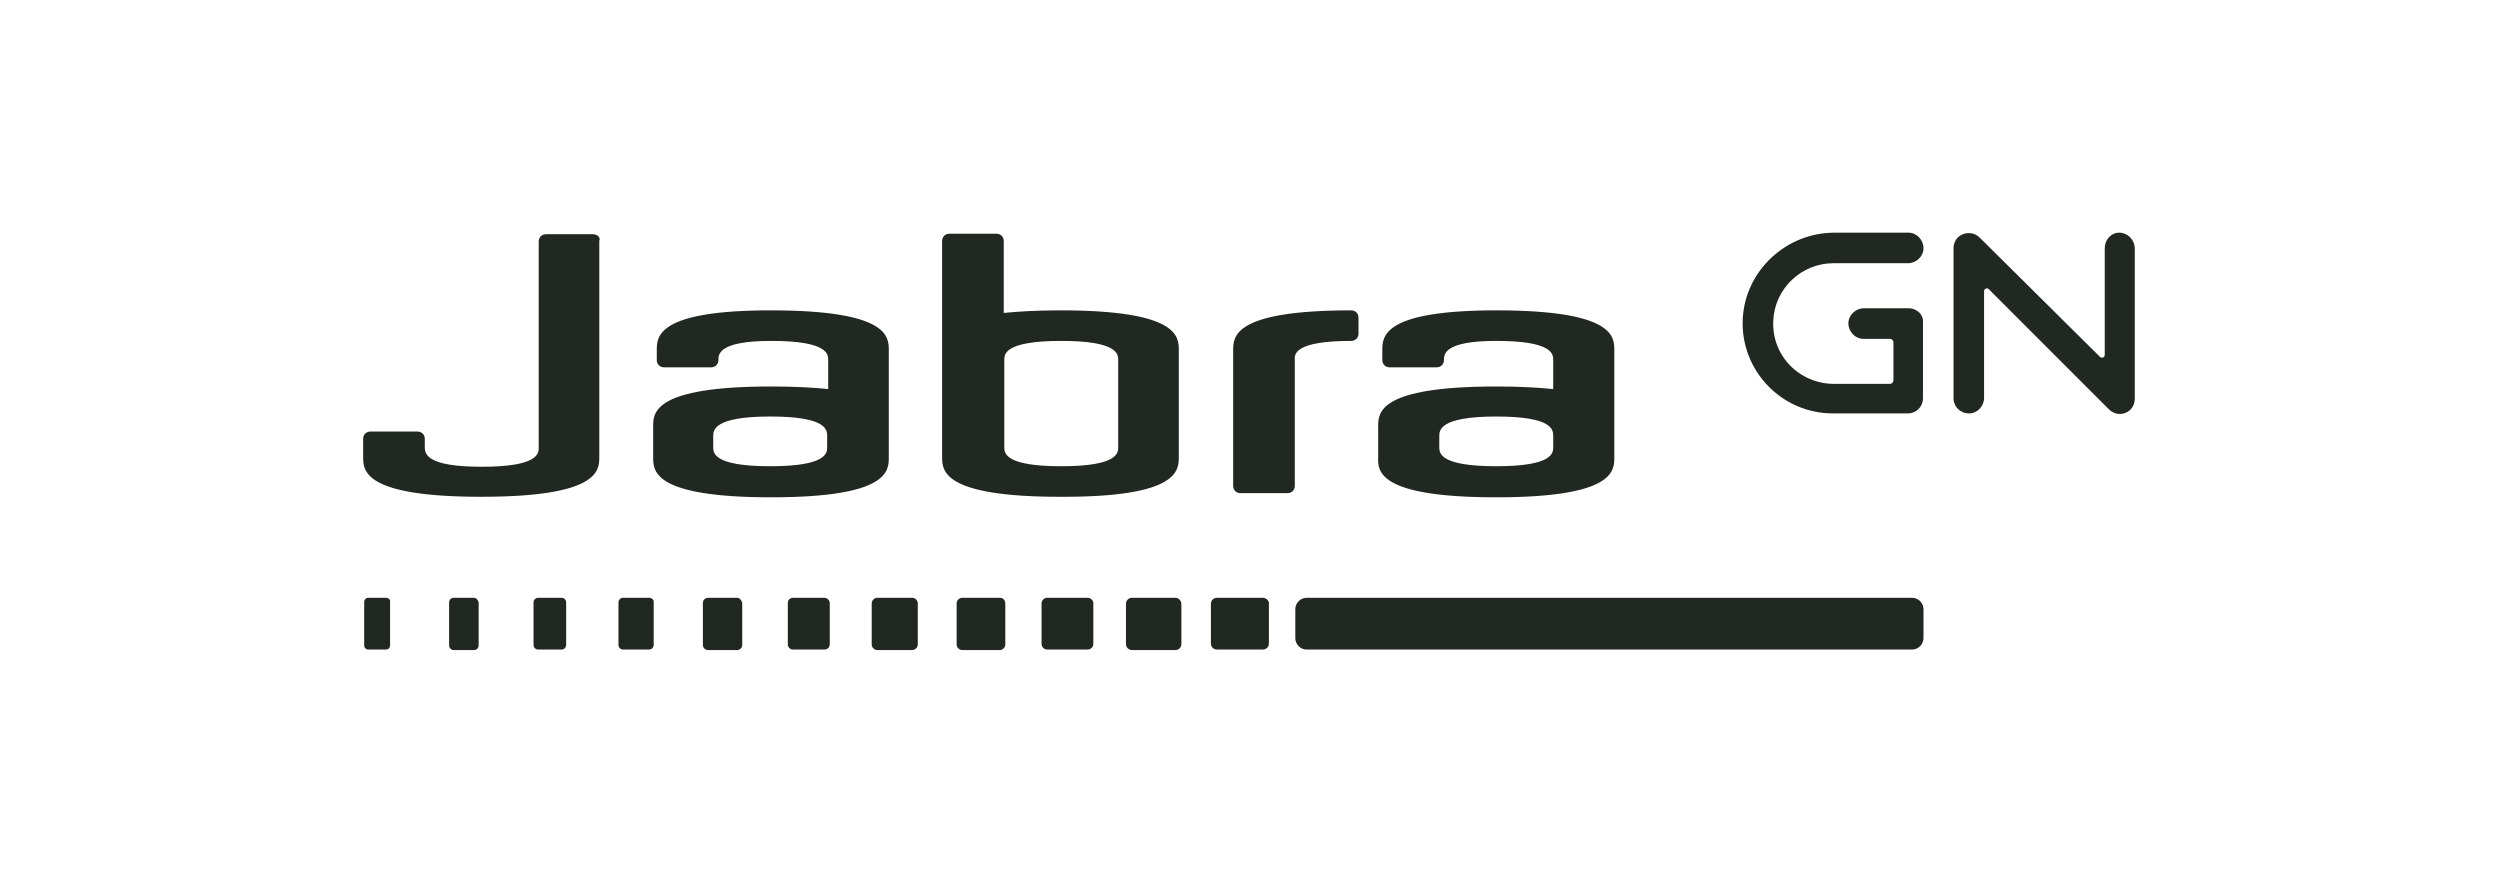
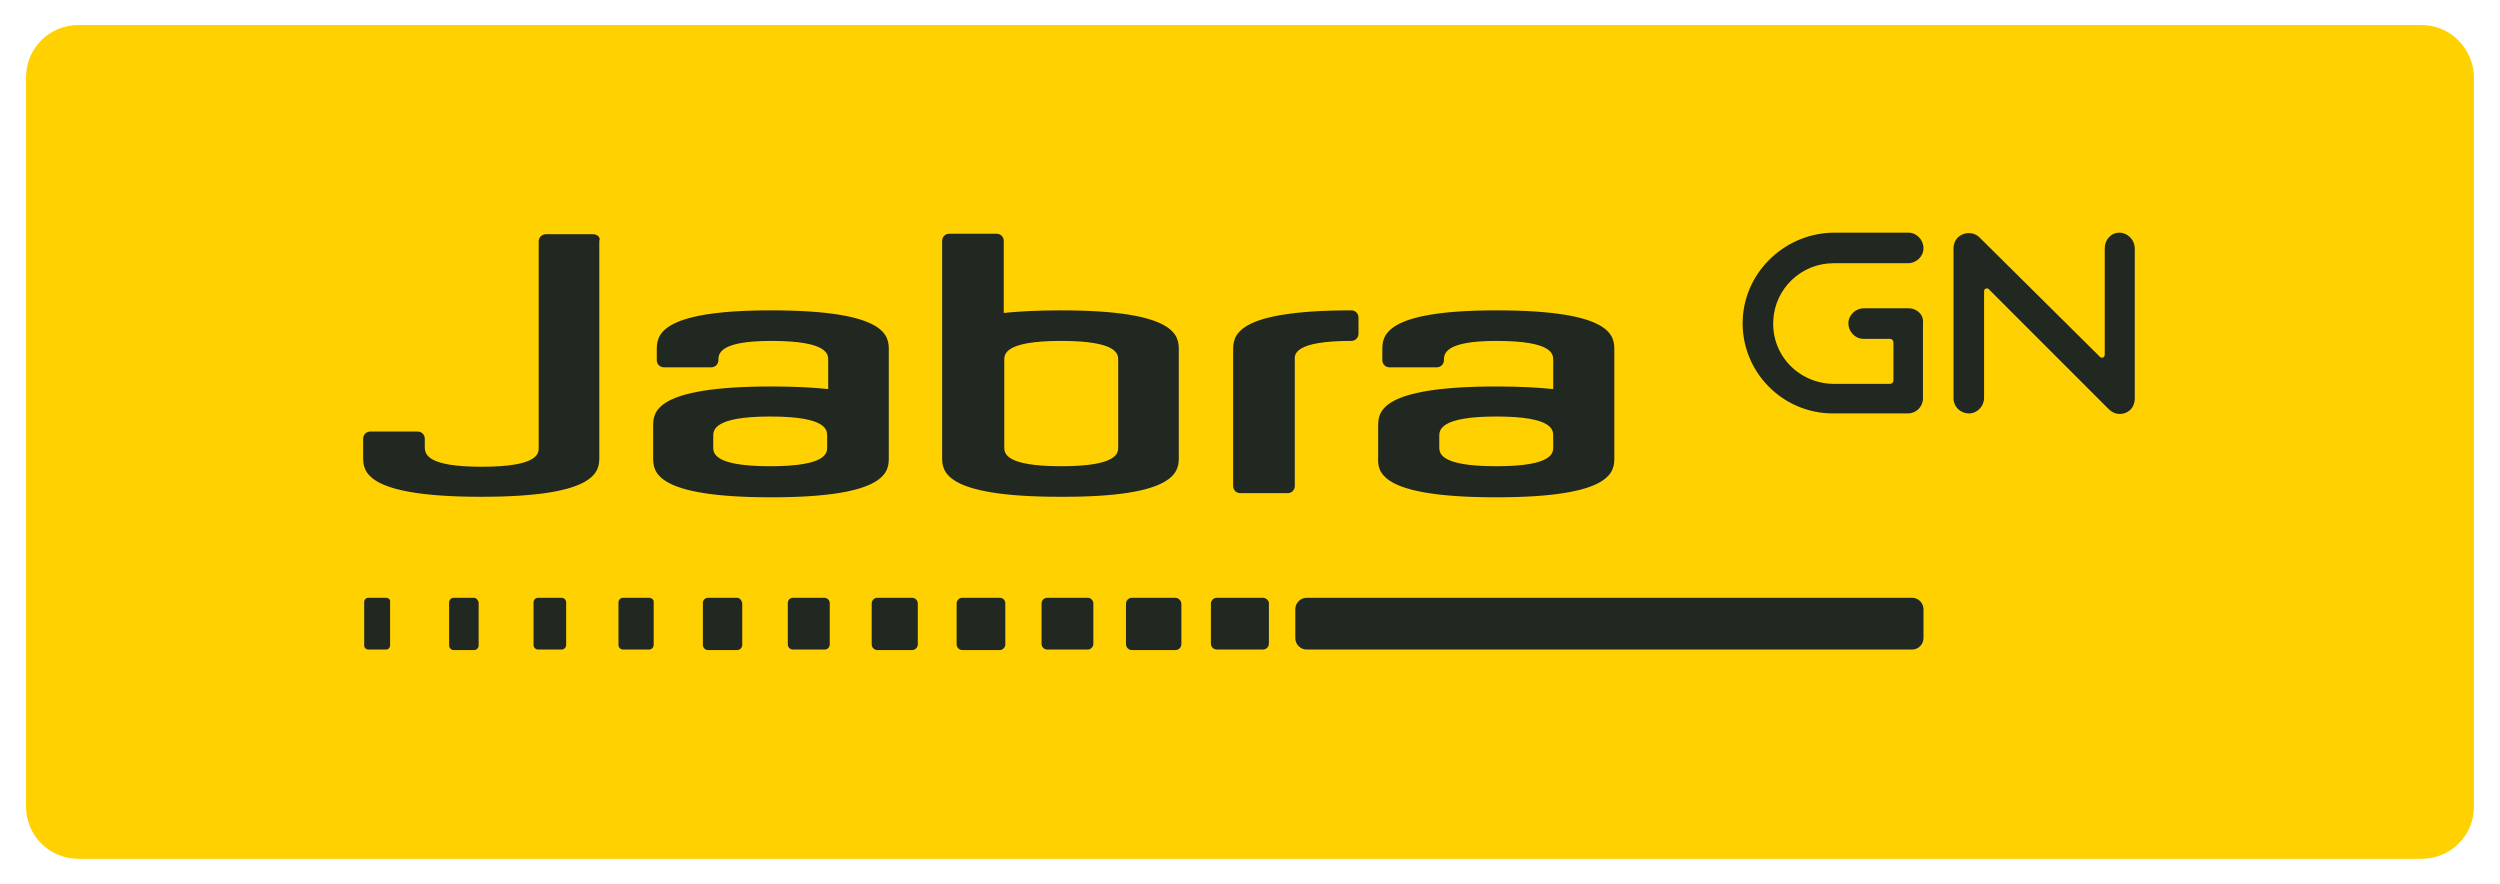
<svg xmlns="http://www.w3.org/2000/svg" id="svg486" version="1.1" width="1024" height="362" viewBox="-4.83 -4.83 482.36 170.66">
  <defs id="defs483" />
+   <path id="path461" d="M 462.6,0 H 10.1 C 4.5,0 0,4.5 0,10.1 v 140.8 c 0,5.6 4.5,10.1 10.1,10.1 h 452.5 c 5.6,0 10.1,-4.5 10.1,-10.1 V 10.1 C 472.6,4.5 468.1,0 462.6,0 Z" style="fill:#ffd100" />
  <path id="path463" d="m 255.9,61 c 0.8,0 1.4,-0.6 1.4,-1.4 v -3.1 c 0,-0.8 -0.6,-1.4 -1.4,-1.4 -22.8,0 -22.8,5.1 -22.8,7.7 V 89 c 0,0.8 0.6,1.4 1.4,1.4 h 9.1 c 0.8,0 1.4,-0.6 1.4,-1.4 V 64.7 C 244.9,63.6 244.9,61 255.9,61 Z M 166.6,83.5 V 62.8 c 0,-2.6 0,-7.7 -22.8,-7.7 -22,0 -22,5.1 -22,7.7 v 1.9 c 0,0.8 0.6,1.4 1.4,1.4 h 9.1 c 0.8,0 1.4,-0.6 1.4,-1.4 0,-1.1 0,-3.7 10.2,-3.7 11,0 11,2.6 11,3.7 v 5.6 c -2.9,-0.3 -6.5,-0.5 -11,-0.5 -22.8,0 -22.8,5.1 -22.8,7.7 v 6 c 0,2.6 0,7.7 22.8,7.7 22.7,0 22.7,-5.1 22.7,-7.7 z m -11.9,-2 c 0,1.1 0,3.7 -11,3.7 -11,0 -11,-2.6 -11,-3.7 v -2.1 c 0,-1.1 0,-3.8 11,-3.8 11,0 11,2.6 11,3.8 z m 67.9,1.9 V 62.8 c 0,-2.6 0,-7.7 -22.8,-7.7 -4.5,0 -8.1,0.2 -11,0.5 V 41.7 c 0,-0.8 -0.6,-1.4 -1.4,-1.4 h -9.1 c -0.8,0 -1.4,0.6 -1.4,1.4 v 41.7 c 0,2.6 0,7.7 22.8,7.7 22.9,0.1 22.9,-5.1 22.9,-7.7 z M 188.9,81.5 V 64.7 c 0,-1.1 0,-3.7 11,-3.7 11,0 11,2.6 11,3.7 v 16.8 c 0,1.1 0,3.7 -11,3.7 -11,0 -11,-2.6 -11,-3.7 z m 95,9.7 c 22.8,0 22.8,-5.1 22.8,-7.7 V 62.8 c 0,-2.6 0,-7.7 -22.8,-7.7 -22,0 -22,5.1 -22,7.7 v 1.9 c 0,0.8 0.6,1.4 1.4,1.4 h 9.1 c 0.8,0 1.4,-0.6 1.4,-1.4 0,-1.1 0,-3.7 10.1,-3.7 11,0 11,2.6 11,3.7 v 5.6 c -2.9,-0.3 -6.5,-0.5 -11,-0.5 -22.8,0 -22.8,5.1 -22.8,7.7 v 6 c -0.1,2.6 -0.1,7.7 22.8,7.7 z m -11,-11.8 c 0,-1.1 0,-3.8 11,-3.8 11,0 11,2.6 11,3.8 v 2.1 c 0,1.1 0,3.7 -11,3.7 -11,0 -11,-2.6 -11,-3.7 z m -163.4,-39 h -9.1 C 99.6,40.4 99,41 99,41.8 v 39.8 c 0,1.1 0,3.7 -11,3.7 -10.5,0 -10.9,-2.4 -11,-3.6 v -1.8 c 0,-0.8 -0.6,-1.4 -1.4,-1.4 h -9.1 c -0.8,0 -1.4,0.6 -1.4,1.4 v 3.5 c 0,2.6 0,7.7 22.8,7.7 22.8,0 22.8,-5.1 22.8,-7.7 V 41.7 c 0.3,-0.7 -0.4,-1.3 -1.2,-1.3 z m -40,70.2 h -3.4 c -0.5,0 -0.8,0.4 -0.8,0.8 v 8.4 c 0,0.5 0.4,0.8 0.8,0.8 h 3.4 c 0.5,0 0.8,-0.4 0.8,-0.8 v -8.4 c 0.1,-0.4 -0.3,-0.8 -0.8,-0.8 z m 17,0 h -3.9 c -0.5,0 -0.9,0.4 -0.9,0.9 v 8.3 c 0,0.5 0.4,0.9 0.9,0.9 h 3.9 c 0.5,0 0.9,-0.4 0.9,-0.9 v -8.3 c -0.1,-0.5 -0.5,-0.9 -0.9,-0.9 z m 16.9,0 h -4.5 c -0.5,0 -0.9,0.4 -0.9,0.9 v 8.2 c 0,0.5 0.4,0.9 0.9,0.9 h 4.5 c 0.5,0 0.9,-0.4 0.9,-0.9 v -8.2 c 0,-0.5 -0.4,-0.9 -0.9,-0.9 z m 16.9,0 h -5 c -0.5,0 -0.9,0.4 -0.9,0.9 v 8.2 c 0,0.5 0.4,0.9 0.9,0.9 h 5 c 0.5,0 0.9,-0.4 0.9,-0.9 v -8.2 c 0.1,-0.5 -0.4,-0.9 -0.9,-0.9 z m 17,0 h -5.6 c -0.5,0 -1,0.4 -1,1 v 8.1 c 0,0.5 0.4,1 1,1 h 5.6 c 0.5,0 1,-0.4 1,-1 v -8.1 c -0.1,-0.5 -0.5,-1 -1,-1 z m 16.9,0 h -6.1 c -0.6,0 -1,0.5 -1,1 v 8 c 0,0.6 0.5,1 1,1 h 6.1 c 0.6,0 1,-0.5 1,-1 v -8 c 0,-0.5 -0.5,-1 -1,-1 z m 16.9,0 h -6.7 c -0.6,0 -1.1,0.5 -1.1,1.1 v 7.9 c 0,0.6 0.5,1.1 1.1,1.1 h 6.7 c 0.6,0 1.1,-0.5 1.1,-1.1 v -7.9 c 0,-0.6 -0.5,-1.1 -1.1,-1.1 z m 16.9,0 h -7.2 c -0.6,0 -1.1,0.5 -1.1,1.1 v 7.9 c 0,0.6 0.5,1.1 1.1,1.1 h 7.2 c 0.6,0 1.1,-0.5 1.1,-1.1 v -7.9 c 0,-0.6 -0.4,-1.1 -1.1,-1.1 z m 17,0 h -7.8 c -0.6,0 -1.1,0.5 -1.1,1.1 v 7.8 c 0,0.6 0.5,1.1 1.1,1.1 h 7.8 c 0.6,0 1.1,-0.5 1.1,-1.1 v -7.8 c 0,-0.6 -0.5,-1.1 -1.1,-1.1 z m 16.9,0 h -8.3 c -0.7,0 -1.2,0.5 -1.2,1.2 v 7.7 c 0,0.7 0.5,1.2 1.2,1.2 h 8.3 c 0.7,0 1.2,-0.5 1.2,-1.2 v -7.7 c 0,-0.6 -0.5,-1.2 -1.2,-1.2 z m 16.9,0 H 230 c -0.7,0 -1.2,0.5 -1.2,1.2 v 7.6 c 0,0.7 0.5,1.2 1.2,1.2 h 8.8 c 0.7,0 1.2,-0.5 1.2,-1.2 v -7.6 c 0.1,-0.6 -0.5,-1.2 -1.2,-1.2 z m 125.4,0 H 247.3 c -1.2,0 -2.2,1 -2.2,2.2 v 5.6 c 0,1.2 1,2.2 2.2,2.2 h 116.9 c 1.2,0 2.2,-1 2.2,-2.2 v -5.6 c 0,-1.2 -1,-2.2 -2.2,-2.2 z m 40,-70.5 c -1.6,0 -2.8,1.4 -2.8,3 v 20.6 c 0,0.5 -0.6,0.7 -0.9,0.4 L 377.2,41 c -0.9,-0.9 -2.4,-1.1 -3.6,-0.4 -0.9,0.5 -1.4,1.5 -1.4,2.5 v 29 c 0,1.6 1.3,2.9 3,2.9 1.6,0 2.9,-1.4 2.9,-3 V 51.4 c 0,-0.5 0.6,-0.7 0.9,-0.4 l 23.2,23.2 c 0.6,0.6 1.3,0.9 2.1,0.9 0.5,0 1,-0.1 1.5,-0.4 0.9,-0.5 1.4,-1.5 1.4,-2.6 V 43 c -0.1,-1.6 -1.4,-2.9 -3,-2.9 z m -40.7,14.6 h -8.6 c -1.6,0 -3,1.3 -3,2.9 0,1.6 1.3,3 2.9,3 h 5.1 v 0 c 0.4,0 0.7,0.3 0.7,0.7 v 7.3 0 c 0,0.4 -0.3,0.7 -0.7,0.7 v 0 h -10.7 c -6.8,0 -12.2,-5.5 -11.8,-12.3 0.3,-6.1 5.4,-11 11.6,-11 h 14.4 c 1.6,0 3,-1.3 3,-2.9 0,-1.6 -1.3,-3 -2.9,-3 h -14.3 c -9.3,0 -17.2,7.3 -17.7,16.6 -0.5,10 7.5,18.3 17.4,18.3 h 14.5 c 1.6,0 2.9,-1.3 2.9,-2.9 V 57.6 c 0.2,-1.6 -1.1,-2.9 -2.8,-2.9 z" style="fill:#212721" />
</svg>
